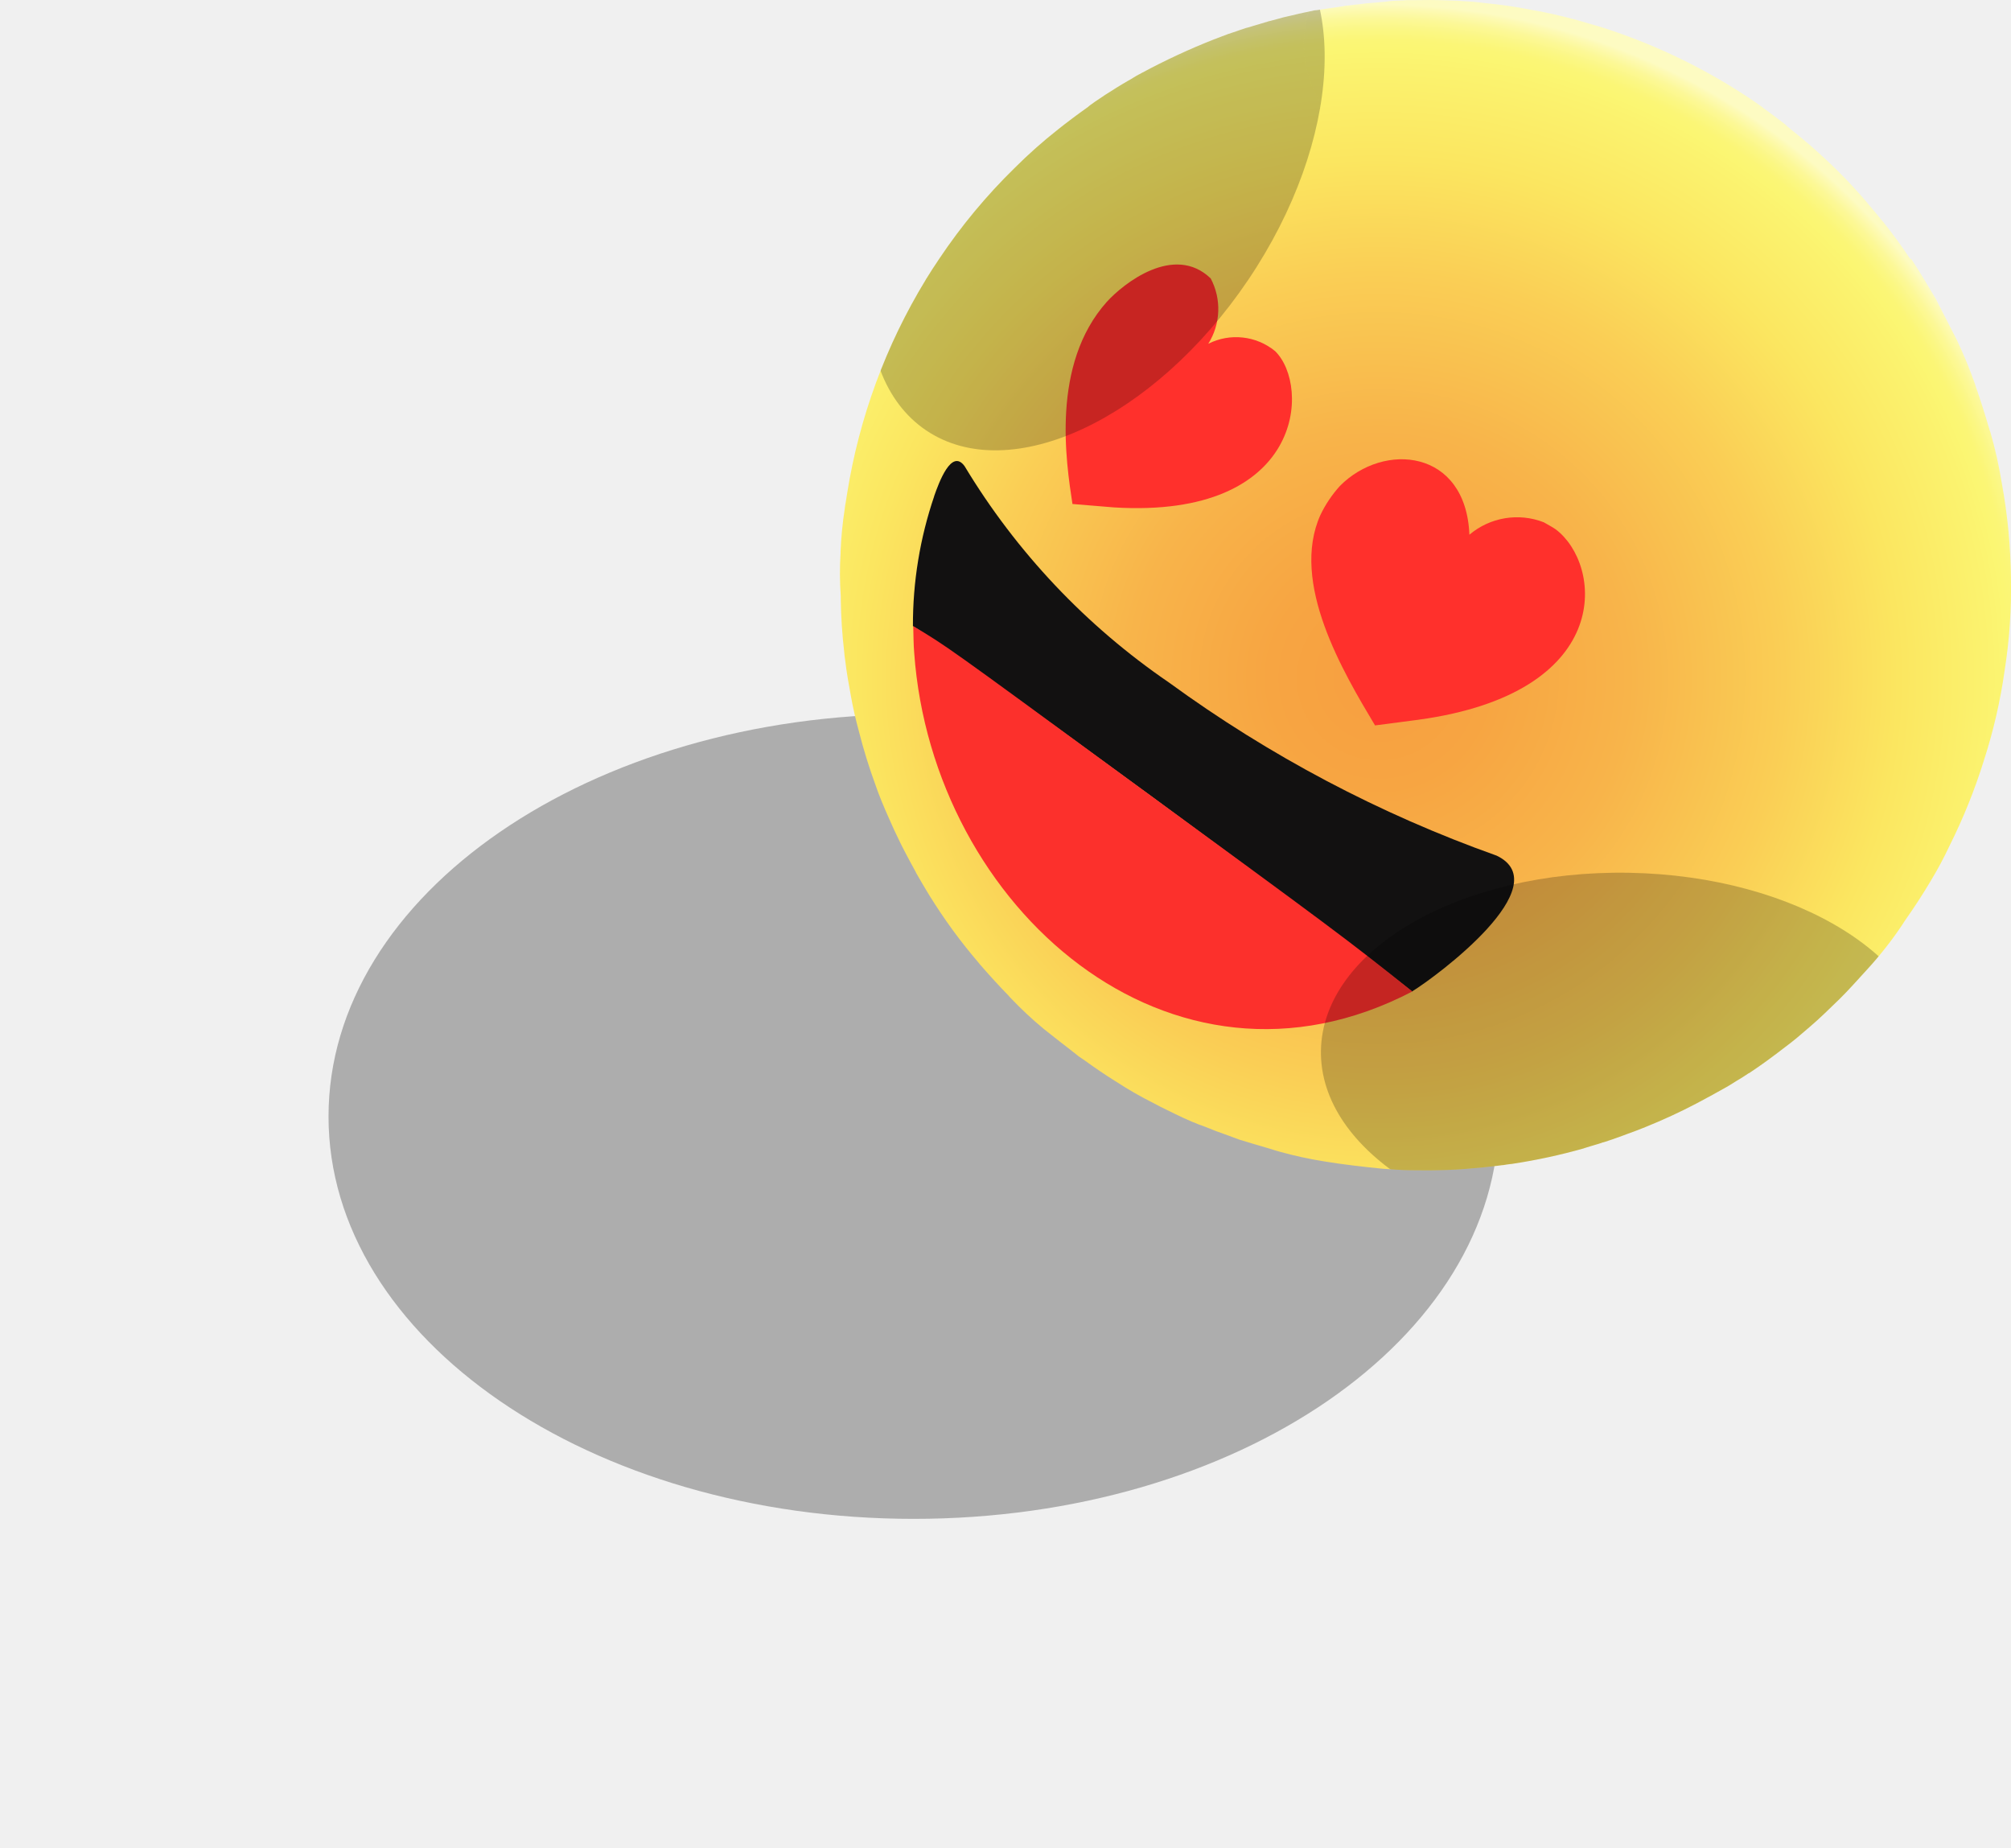
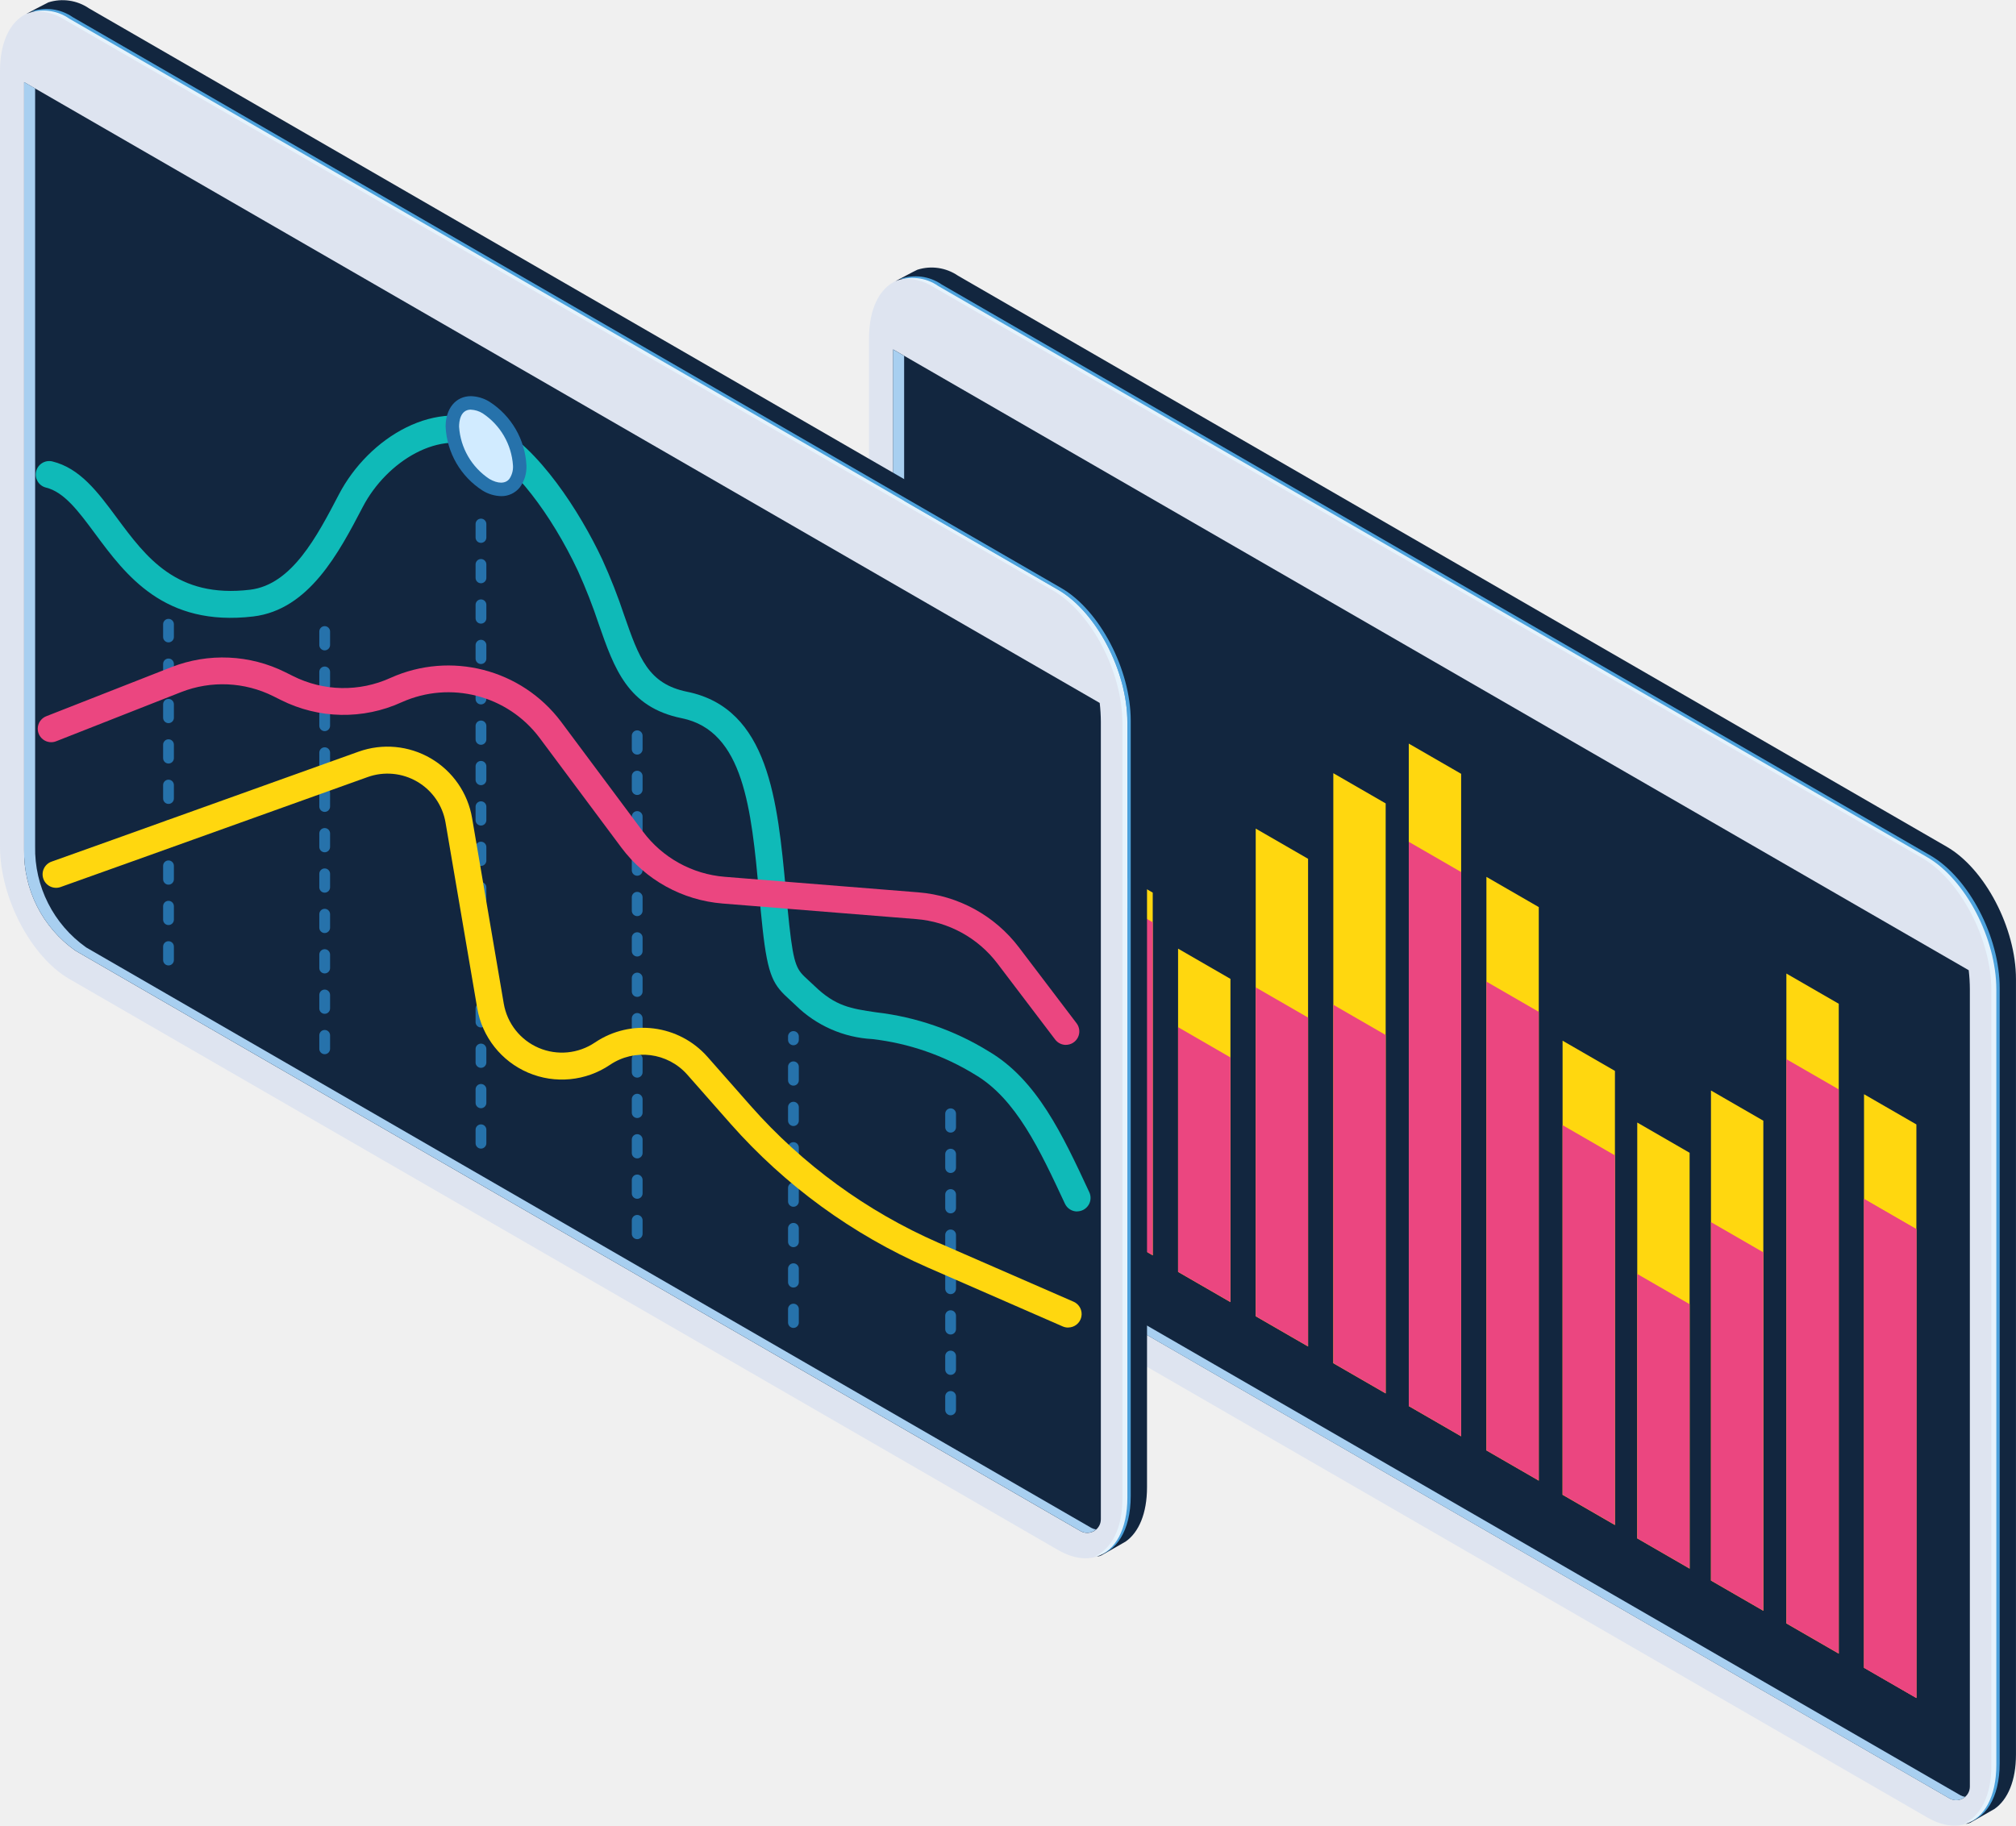
- <svg xmlns="http://www.w3.org/2000/svg" xmlns:xlink="http://www.w3.org/1999/xlink" width="82.478" height="75.758" viewBox="0 0 82.478 75.758">
-   <defs>
-     <radialGradient id="radial-gradient" cx="0.471" cy="0.58" r="0.575" gradientTransform="matrix(-0.999, -0.004, -0.004, 1, 0.933, 0.001)" gradientUnits="objectBoundingBox">
-       <stop offset="0" stop-color="#f79f40" />
-       <stop offset="0.163" stop-color="#f7a542" />
-       <stop offset="0.371" stop-color="#f8b44a" />
-       <stop offset="0.601" stop-color="#face55" />
-       <stop offset="0.771" stop-color="#fbe660" />
-       <stop offset="0.91" stop-color="#fbf36f" />
-       <stop offset="0.932" stop-color="#fbf672" />
-       <stop offset="0.947" stop-color="#fbf676" />
-       <stop offset="0.962" stop-color="#fbf783" />
-       <stop offset="0.978" stop-color="#fcf897" />
-       <stop offset="0.994" stop-color="#fdfab4" />
-       <stop offset="1" stop-color="#fdfbc2" />
-     </radialGradient>
-     <clipPath id="clip-path">
-       <path id="Trazado_116496" data-name="Trazado 116496" d="M52.65,29.84v-.06c0-.11-.03-.77-.15-1.75-.01-.09-.02-.17-.03-.26-.02-.12-.04-.25-.06-.38a23.894,23.894,0,0,0-3.15-8.77c0-.01-.01-.01-.01-.02-.17-.29-.35-.57-.54-.85h0a23.353,23.353,0,0,0-3.06-3.74,20.449,20.449,0,0,0-1.77-1.6c-.39-.32-.78-.62-1.19-.91a.265.265,0,0,1-.06-.05l-.05-.04-.21-.15c-.26-.18-.55-.37-.86-.57h0c-.01-.01-.02-.01-.03-.02-.15-.09-.3-.19-.47-.28-.07-.04-.15-.09-.22-.13s-.12-.07-.19-.11a1.092,1.092,0,0,0-.15-.08,25.413,25.413,0,0,0-2.93-1.4c-.26-.11-.47-.18-.58-.23l-.18-.07-.18-.07c-.01,0-.02-.01-.03-.01l-.04-.01-.3-.1-.04-.01c-.01,0-.03-.01-.04-.01l-.2-.07a2.759,2.759,0,0,0-.27-.08l-.23-.07c-.04-.01-.09-.03-.13-.04-.01,0-.03-.01-.04-.01s-.03-.01-.05-.01a.636.636,0,0,1-.07-.02l-.26-.07-.22-.06c-.07-.02-.14-.03-.21-.05h-.01l-.13-.03-.25-.06-.18-.04a2.049,2.049,0,0,0-.24-.05c-.01,0-.03-.01-.04-.01-.06-.01-.12-.03-.18-.04l-.11-.02-.13-.03h-.02l-.04-.01c-.02,0-.05-.01-.07-.01a1.766,1.766,0,0,1-.2-.04.6.6,0,0,0-.12-.02h0a2.068,2.068,0,0,1-.22-.04l-.19-.03c-.03-.01-.07-.01-.11-.02a.985.985,0,0,0-.17-.02,1,1,0,0,0-.16-.02l-.27-.03-.25-.03c-.03,0-.05-.01-.08-.01h-.02a1.641,1.641,0,0,0-.23-.02l-.34-.03c-.08-.01-.16-.01-.23-.02-.09-.01-.17-.01-.26-.02s-.18-.01-.27-.02A.97.97,0,0,1,29.76,7h-.37c-.48-.01-.96-.01-1.45,0-.11,0-.21,0-.31.01s-.22.01-.32.02c-.07,0-.13.01-.19.01-.16.01-.31.02-.46.04-.05,0-.11.01-.16.01-.22.02-.43.04-.64.07-.1.01-.2.02-.3.04h-.01c-.02,0-.04.01-.06.01q-.24.03-.45.06c-.11.02-.23.04-.34.05-.26.04-.47.08-.61.11-.7.14-1.38.3-2.06.5-.41.11-.77.22-1.21.38a24.021,24.021,0,0,0-5.31,2.61h0c-.17.11-.33.22-.49.33a.265.265,0,0,0-.06.05c-.28.2-.56.4-.84.61a.423.423,0,0,1-.07.05l-.02.02-.02.02c-.01.01-.02.02-.03.02s-.02.01-.03.02c-.08.06-.15.12-.23.18-.15.12-.3.24-.44.36-.08.07-.16.13-.24.2-.16.14-.32.27-.46.4l-.02.02-.02.02c-.03.03-.07.06-.1.09-.75.69-1.21,1.19-1.24,1.22-.23.25-.46.51-.69.77-.16.19-.33.38-.5.59-.01.01-.02.03-.04.04l-.03.03c-.34.42-.69.89-1.08,1.46l-.01.01-.01.01c-.01.01-.01.02-.02.02-.18.26-.36.55-.54.86-.16.26-.32.52-.46.75l-.46.88c-.15.29-.29.56-.42.82a16.758,16.758,0,0,0-.76,1.82h0v.01c-.22.6-.42,1.23-.6,1.84l-.01.02a.037.037,0,0,1-.01.03,17.968,17.968,0,0,0-.5,2.13,23.506,23.506,0,0,0-.17,7.66,22.794,22.794,0,0,0,.82,3.68,23.944,23.944,0,0,0,1.38,3.51,15.311,15.311,0,0,0,.75,1.42c.32.56.68,1.11,1.06,1.66.04.07.09.13.13.2a16,16,0,0,0,1.39,1.8c.34.37.78.88,1.14,1.24s.83.82,1.22,1.15h0c.42.37.6.53.99.83q.72.585,1.47,1.08h.01c.16.11.32.22.49.32.19.12.38.24.55.34.09.05.22.13.36.21a.573.573,0,0,1,.07.04c.15.09.33.18.52.29.04.02.09.05.13.07a22.789,22.789,0,0,0,2.12,1c.18.07.42.17.7.28l.24.09.42.15.3.1.11.03c.01,0,.01,0,.02.01l.16.05a2.759,2.759,0,0,0,.27.08l.26.08c.01,0,.02,0,.02.01a22.1,22.1,0,0,0,2.96.66l.09.01c.08.01.17.03.27.04h.03l.23.03.53.06c.24.03.56.05.79.07s.49.03.74.04h.02c.13.01.25.01.37.01.33.01.77,0,1.1.01s.79-.03,1.13-.05c.72-.06,1.68-.17,2.39-.28a18.747,18.747,0,0,0,1.84-.38c.14-.04.28-.08.43-.12.43-.12.87-.25,1.24-.36l.43-.16c.35-.12.69-.25,1.03-.38l.17-.06c.4-.15.89-.38,1.32-.59.19-.09.37-.18.55-.28a15.71,15.71,0,0,0,1.56-.88c.02-.01.03-.02.05-.03.41-.26.82-.52,1.22-.81.09-.06.18-.12.26-.17l.44-.34c.12-.09.23-.18.35-.27l.66-.52a14.289,14.289,0,0,0,1.37-1.26l.03-.03.07-.07c.35-.35.74-.77,1.2-1.29a.138.138,0,0,0,.03-.04h0a20.958,20.958,0,0,0,2.02-2.71c.01-.01.01-.02.02-.03.19-.3.38-.61.57-.95v-.01h0c.08-.14.16-.29.24-.44.11-.2.22-.41.31-.59l.09-.18c.16-.32.31-.65.47-.99.21-.47.41-.94.56-1.36h0c.26-.7.5-1.44.71-2.23.13-.48.25-.96.33-1.41.1-.48.18-.98.25-1.5.02-.12.03-.23.05-.34.08-.69.14-1.41.16-2.14v-.13C52.68,31.04,52.68,30.45,52.65,29.84Z" transform="translate(-4.654 -6.992)" />
-     </clipPath>
-     <linearGradient id="linear-gradient" x1="-0.166" y1="-323.933" x2="-1.166" y2="-323.933" gradientUnits="objectBoundingBox">
-       <stop offset="0" stop-color="#19b79c" />
-       <stop offset="0.405" stop-color="#1dbb9e" />
-       <stop offset="0.825" stop-color="#2ac8a3" />
-       <stop offset="0.997" stop-color="#31cfa6" />
-     </linearGradient>
-     <linearGradient id="linear-gradient-2" x1="-2.106" y1="-363.238" x2="-3.08" y2="-363.238" xlink:href="#linear-gradient" />
-     <clipPath id="clip-path-2">
-       <path id="Trazado_116504" data-name="Trazado 116504" d="M4.652,29.65v-.06a15.757,15.757,0,0,1,.17-1.74,2.335,2.335,0,0,1,.04-.26c.02-.12.04-.25.06-.38a24.088,24.088,0,0,1,3.22-8.75c0-.01.01-.01.01-.02.18-.29.36-.57.55-.85h0a23.39,23.39,0,0,1,3.09-3.72,20.134,20.134,0,0,1,1.78-1.58q.585-.465,1.2-.9a.265.265,0,0,0,.06-.05l.05-.04.21-.15c.26-.18.55-.37.86-.56h0c.01-.01.02-.01.03-.02.15-.09.31-.19.47-.28a2.53,2.53,0,0,0,.22-.13c.06-.04.12-.07.19-.11.05-.03.1-.05.15-.08a27.308,27.308,0,0,1,2.95-1.37c.26-.1.47-.18.58-.22l.18-.06.18-.06c.01,0,.02-.01.03-.01l.05-.02.3-.1.04-.01c.01,0,.03-.01.04-.01l.2-.06c.08-.02.19-.06.27-.08l.23-.07a.647.647,0,0,0,.13-.04c.01,0,.03-.01.04-.01s.03-.01.05-.01a.637.637,0,0,0,.07-.02l.26-.07.22-.06c.07-.02.14-.03.21-.05h.01l.13-.03c.08-.02.18-.04.25-.06l.18-.04c.08-.02.16-.03.24-.05.01,0,.03-.01.04-.01a1.163,1.163,0,0,0,.18-.04l.11-.01.13-.02h.02l.04-.01c.02,0,.05-.01.07-.01l.2-.03c.04-.01.09-.01.13-.02h0l.22-.03.19-.03a.516.516,0,0,0,.11-.02.985.985,0,0,1,.17-.02c.06-.01.11-.01.16-.02l.27-.03.25-.03c.03,0,.05-.01.08-.01h.02c.07-.01.15-.01.23-.02l.34-.03c.08-.01.16-.01.23-.02a1.569,1.569,0,0,1,.24-.03,2.437,2.437,0,0,1,.27-.01.86.86,0,0,1,.16-.01l.15-.01h.24c.49-.01.97-.01,1.45.01.11,0,.21.01.31.01s.22.01.32.02c.07,0,.13.01.19.01.16.01.31.02.46.04.05.01.11.01.16.02.22.02.43.05.64.07.1.01.2.03.3.04h.01c.02,0,.04.01.06.01.16.02.31.05.45.07l.34.06c.26.05.47.09.6.11.69.14,1.38.31,2.06.52.41.11.76.23,1.21.39a24.178,24.178,0,0,1,5.28,2.65h0c.16.11.33.22.49.34a.265.265,0,0,1,.06.05c.28.2.56.41.83.62a.424.424,0,0,0,.07.05l.02.02.02.02.03.03c.01.01.02.01.02.02.08.06.15.12.22.18.15.12.3.24.44.36.08.07.16.14.24.2.16.14.31.28.46.41l.02.02.02.02c.03.03.07.06.1.09.75.69,1.2,1.2,1.23,1.23.23.25.46.51.68.78.16.19.32.38.49.59.01.01.02.03.04.04l.02.03c.33.42.69.89,1.07,1.47l.04.01.01.01c.01.01.01.02.02.02.17.26.36.56.54.86.16.26.31.53.45.75l.45.88c.15.29.29.56.42.82a18.431,18.431,0,0,1,.75,1.83h0v.01c.21.6.41,1.23.59,1.85l.01.02a.037.037,0,0,0,.01.03,17.59,17.59,0,0,1,.48,2.14,22.71,22.71,0,0,1,.37,3.87,21.465,21.465,0,0,1-.26,3.8,21.96,21.96,0,0,1-.85,3.68,23.286,23.286,0,0,1-1.41,3.5,15.244,15.244,0,0,1-.76,1.42c-.33.56-.69,1.11-1.07,1.65-.04.07-.09.13-.13.2a15.2,15.2,0,0,1-1.41,1.79c-.34.37-.79.88-1.15,1.23s-.84.82-1.22,1.14h0c-.43.37-.6.52-1,.82-.49.38-.98.74-1.48,1.07H41.9c-.16.11-.32.21-.49.31-.19.12-.38.24-.55.33-.09.05-.22.12-.36.2a.574.574,0,0,0-.07.04c-.15.08-.33.18-.52.28-.04.02-.09.05-.13.07a23.108,23.108,0,0,1-2.12.98c-.18.07-.42.17-.71.27l-.24.09-.42.15-.3.1-.11.03c-.01,0-.01,0-.02.01l-.16.05c-.08.02-.19.06-.27.08l-.26.08c-.01,0-.02,0-.02.01a23.962,23.962,0,0,1-2.96.64l-.09.01c-.08.01-.17.02-.27.04H31.8l-.23.03-.53.06c-.24.02-.56.05-.79.07s-.49.03-.74.04h-.02c-.13,0-.25.01-.37.01-.33.01-.77,0-1.1,0s-.79-.04-1.13-.06c-.72-.07-1.68-.18-2.39-.3a16.281,16.281,0,0,1-1.84-.4c-.14-.04-.28-.08-.43-.13-.43-.12-.87-.26-1.24-.37l-.43-.16c-.35-.12-.69-.25-1.03-.39l-.17-.06c-.4-.15-.88-.38-1.32-.6-.19-.09-.37-.18-.55-.28a15.612,15.612,0,0,1-1.55-.89.219.219,0,0,0-.05-.03c-.41-.26-.81-.53-1.21-.82-.09-.06-.17-.12-.25-.17L14,49.97c-.12-.09-.23-.18-.35-.27l-.66-.52a15.233,15.233,0,0,1-1.36-1.27l-.03-.03-.06-.07c-.34-.35-.74-.78-1.19-1.3a.138.138,0,0,1-.03-.04h0a21.889,21.889,0,0,1-2-2.73c-.01-.01-.01-.02-.02-.03-.18-.3-.37-.61-.56-.95v-.01h0c-.08-.14-.16-.29-.24-.44-.11-.21-.22-.41-.31-.59l-.09-.18c-.16-.32-.31-.65-.46-.99-.21-.47-.41-.95-.55-1.36h0a22.441,22.441,0,0,1-.69-2.23c-.13-.48-.24-.96-.32-1.41-.09-.49-.18-.98-.24-1.5-.02-.12-.03-.23-.04-.34a21.166,21.166,0,0,1-.14-2.14v-.13A13.347,13.347,0,0,1,4.652,29.65Z" transform="translate(-4.627 -6.983)" fill="url(#radial-gradient)" />
-     </clipPath>
-   </defs>
-   <g id="Grupo_157926" data-name="Grupo 157926" transform="translate(13.474)">
-     <ellipse id="Elipse_4737" data-name="Elipse 4737" cx="24" cy="16.5" rx="24" ry="16.5" transform="translate(0 29.284)" fill="#0b0b0b" opacity="0.292" style="mix-blend-mode: multiply;isolation: isolate" />
-     <path id="Trazado_116493" data-name="Trazado 116493" d="M4.652,29.65v-.06a15.757,15.757,0,0,1,.17-1.74,2.335,2.335,0,0,1,.04-.26c.02-.12.04-.25.06-.38a24.088,24.088,0,0,1,3.22-8.75c0-.01.01-.01.01-.02.18-.29.36-.57.55-.85h0a23.39,23.39,0,0,1,3.09-3.72,20.134,20.134,0,0,1,1.78-1.58q.585-.465,1.2-.9a.265.265,0,0,0,.06-.05l.05-.04.21-.15c.26-.18.55-.37.86-.56h0c.01-.01.02-.01.03-.02.15-.09.31-.19.47-.28a2.53,2.53,0,0,0,.22-.13c.06-.04.12-.07.19-.11.05-.03.1-.05.15-.08a27.308,27.308,0,0,1,2.95-1.37c.26-.1.47-.18.58-.22l.18-.06.18-.06c.01,0,.02-.01.03-.01l.05-.02.3-.1.04-.01c.01,0,.03-.01.04-.01l.2-.06c.08-.02.19-.06.27-.08l.23-.07a.647.647,0,0,0,.13-.04c.01,0,.03-.01.04-.01s.03-.01.05-.01a.637.637,0,0,0,.07-.02l.26-.07.22-.06c.07-.02.14-.03.21-.05h.01l.13-.03c.08-.02.18-.04.25-.06l.18-.04c.08-.02.16-.03.24-.05.01,0,.03-.01.04-.01a1.163,1.163,0,0,0,.18-.04l.11-.01.13-.02h.02l.04-.01c.02,0,.05-.01.07-.01l.2-.03c.04-.01.09-.01.13-.02h0l.22-.03.19-.03a.516.516,0,0,0,.11-.02.985.985,0,0,1,.17-.02c.06-.01.11-.01.16-.02l.27-.03.25-.03c.03,0,.05-.01.08-.01h.02c.07-.01.15-.01.23-.02l.34-.03c.08-.01.16-.01.23-.02a1.569,1.569,0,0,1,.24-.03,2.437,2.437,0,0,1,.27-.01.86.86,0,0,1,.16-.01l.15-.01h.24c.49-.01.97-.01,1.45.01.11,0,.21.01.31.01s.22.01.32.02c.07,0,.13.01.19.01.16.01.31.02.46.04.05.01.11.01.16.02.22.02.43.05.64.07.1.01.2.03.3.04h.01c.02,0,.04.01.06.01.16.02.31.05.45.07l.34.06c.26.05.47.09.6.11.69.14,1.38.31,2.06.52.41.11.76.23,1.21.39a24.178,24.178,0,0,1,5.28,2.65h0c.16.11.33.22.49.34a.265.265,0,0,1,.06.05c.28.2.56.41.83.62a.424.424,0,0,0,.07.05l.02.02.02.02.03.03c.01.01.02.01.02.02.08.06.15.12.22.18.15.12.3.24.44.36.08.07.16.14.24.2.16.14.31.28.46.41l.02.02.02.02c.03.03.07.06.1.09.75.69,1.2,1.2,1.23,1.23.23.25.46.51.68.78.16.19.32.38.49.59.01.01.02.03.04.04l.02.03c.33.42.69.89,1.07,1.47l.04.01.01.01c.01.01.01.02.02.02.17.26.36.56.54.86.16.26.31.53.45.75l.45.88c.15.29.29.56.42.82a18.431,18.431,0,0,1,.75,1.83h0v.01c.21.6.41,1.23.59,1.85l.01.02a.037.037,0,0,0,.01.03,17.59,17.59,0,0,1,.48,2.14,22.71,22.71,0,0,1,.37,3.87,21.465,21.465,0,0,1-.26,3.8,21.96,21.96,0,0,1-.85,3.68,23.286,23.286,0,0,1-1.41,3.5,15.244,15.244,0,0,1-.76,1.42c-.33.56-.69,1.11-1.07,1.65-.04.07-.09.13-.13.2a15.2,15.2,0,0,1-1.41,1.79c-.34.37-.79.88-1.15,1.23s-.84.82-1.22,1.14h0c-.43.37-.6.52-1,.82-.49.38-.98.74-1.48,1.07H41.9c-.16.11-.32.21-.49.31-.19.12-.38.24-.55.33-.09.05-.22.12-.36.2a.574.574,0,0,0-.07.04c-.15.08-.33.18-.52.28-.04.02-.09.05-.13.07a23.108,23.108,0,0,1-2.12.98c-.18.07-.42.17-.71.27l-.24.09-.42.15-.3.1-.11.03c-.01,0-.01,0-.02.01l-.16.05c-.08.02-.19.06-.27.08l-.26.08c-.01,0-.02,0-.02.01a23.962,23.962,0,0,1-2.96.64l-.09.01c-.08.01-.17.02-.27.04H31.8l-.23.03-.53.06c-.24.02-.56.05-.79.07s-.49.03-.74.04h-.02c-.13,0-.25.01-.37.01-.33.01-.77,0-1.1,0s-.79-.04-1.13-.06c-.72-.07-1.68-.18-2.39-.3a16.281,16.281,0,0,1-1.84-.4c-.14-.04-.28-.08-.43-.13-.43-.12-.87-.26-1.24-.37l-.43-.16c-.35-.12-.69-.25-1.03-.39l-.17-.06c-.4-.15-.88-.38-1.32-.6-.19-.09-.37-.18-.55-.28a15.612,15.612,0,0,1-1.55-.89.219.219,0,0,0-.05-.03c-.41-.26-.81-.53-1.21-.82-.09-.06-.17-.12-.25-.17L14,49.97c-.12-.09-.23-.18-.35-.27l-.66-.52a15.233,15.233,0,0,1-1.36-1.27l-.03-.03-.06-.07c-.34-.35-.74-.78-1.19-1.3a.138.138,0,0,1-.03-.04h0a21.889,21.889,0,0,1-2-2.73c-.01-.01-.01-.02-.02-.03-.18-.3-.37-.61-.56-.95v-.01h0c-.08-.14-.16-.29-.24-.44-.11-.21-.22-.41-.31-.59l-.09-.18c-.16-.32-.31-.65-.46-.99-.21-.47-.41-.95-.55-1.36h0a22.441,22.441,0,0,1-.69-2.23c-.13-.48-.24-.96-.32-1.41-.09-.49-.18-.98-.24-1.5-.02-.12-.03-.23-.04-.34a21.166,21.166,0,0,1-.14-2.14v-.13A13.347,13.347,0,0,1,4.652,29.65Z" transform="translate(16.349 -6.983)" fill="url(#radial-gradient)" />
-     <g id="Grupo_86225" data-name="Grupo 86225" transform="translate(20.955 0.009)" clip-path="url(#clip-path)">
-       <path id="Trazado_116494" data-name="Trazado 116494" d="M50.67,21.64a4.37,4.37,0,0,1,.18-.46C50.8,21.33,50.74,21.48,50.67,21.64Z" transform="translate(-48.844 -6.992)" fill="url(#linear-gradient)" />
-       <path id="Trazado_116495" data-name="Trazado 116495" d="M4.7,34.92c.03-.14.05-.28.08-.41C4.75,34.65,4.73,34.79,4.7,34.92Z" transform="translate(43.196 -6.992)" fill="url(#linear-gradient-2)" />
+ <svg xmlns="http://www.w3.org/2000/svg" width="149.73" height="135.629" viewBox="0 0 149.73 135.629">
+   <g id="Grupo_1044044" data-name="Grupo 1044044" transform="translate(-494.285 -150.941)">
+     <g id="Grupo_980482" data-name="Grupo 980482">
+       <path id="Trazado_654702" data-name="Trazado 654702" d="M637.408,285.952,563.974,243.53c-2.843-1.641-5.147-6.044-5.147-9.835V176.087c0-3.79,2.3-5.532,5.147-3.891l73.434,42.422c2.843,1.641,5.148,6.045,5.148,9.836v57.607C642.556,285.852,640.251,287.594,637.408,285.952Z" fill="#dee4f0" />
+       <path id="Trazado_654703" data-name="Trazado 654703" d="M638.867,213.843l-73.434-42.422a3.477,3.477,0,0,0-3.012-.442c-.108.041-1.543.8-1.644.86l-.005,0a3.367,3.367,0,0,1,3.2.354l73.434,42.422c2.843,1.641,5.148,6.045,5.148,9.836v57.607c0,2.365-.9,3.933-2.264,4.379a.86.86,0,0,0,.451-.154c.065-.038,1.623-.916,1.685-.96.978-.685,1.587-2.092,1.587-4.04V223.679C644.015,219.888,641.71,215.484,638.867,213.843Z" fill="#12263f" />
+       <path id="Trazado_654704" data-name="Trazado 654704" d="M637.655,214.494l-73.434-42.421a3.412,3.412,0,0,0-3.1-.4,3.809,3.809,0,0,1,2.483.582l73.433,42.422c2.843,1.641,5.148,6.045,5.148,9.835v57.608c0,2.236-.8,3.751-2.047,4.287,1.588-.252,2.665-1.883,2.665-4.473V224.33C642.8,220.539,640.5,216.136,637.655,214.494Z" fill="#3f92d1" style="mix-blend-mode: screen;isolation: isolate" />
+       <path id="Trazado_654705" data-name="Trazado 654705" d="M560.619,176.9v57a8.978,8.978,0,0,0,3.8,7.522l74.534,43.053.124.071a1.01,1.01,0,0,0,1.511-.877v-59.25a12.383,12.383,0,0,0-.085-1.4Z" fill="#12263f" />
+       <path id="Trazado_654706" data-name="Trazado 654706" d="M639.894,284.317l-.124-.071-74.534-43.052a8.982,8.982,0,0,1-3.8-7.523V177.376l-.818-.473v57a8.978,8.978,0,0,0,3.8,7.522l74.534,43.053.124.071a1,1,0,0,0,1.161-.12A.986.986,0,0,1,639.894,284.317Z" fill="#a8cff0" />
+       <g id="Grupo_980481" data-name="Grupo 980481">
+         <path id="Trazado_654707" data-name="Trazado 654707" d="M597.2,210.627l-3.889-2.245v43.832l3.889,2.245Z" fill="#ffd70f" />
+         <path id="Trazado_654708" data-name="Trazado 654708" d="M602.805,208.429l-3.889-2.245V255.4l3.889,2.245Z" fill="#ffd70f" />
+         <path id="Trazado_654709" data-name="Trazado 654709" d="M608.571,218.33l-3.889-2.246v42.608l3.889,2.245Z" fill="#ffd70f" />
+         <path id="Trazado_654710" data-name="Trazado 654710" d="M581.782,221.417V245.43l3.889,2.245V223.663Z" fill="#ffd70f" />
+         <path id="Trazado_654711" data-name="Trazado 654711" d="M591.437,214.742l-3.889-2.245v36.229l3.889,2.245Z" fill="#ffd70f" />
+         <path id="Trazado_654712" data-name="Trazado 654712" d="M614.228,230.5l-3.889-2.245v33.735l3.889,2.246Z" fill="#ffd70f" />
+         <path id="Trazado_654713" data-name="Trazado 654713" d="M619.774,236.582l-3.889-2.246v30.891l3.889,2.246Z" fill="#ffd70f" />
+         <path id="Trazado_654714" data-name="Trazado 654714" d="M579.9,217.255l-3.889-2.246v26.944L579.9,244.2Z" fill="#ffd70f" />
+         <path id="Trazado_654715" data-name="Trazado 654715" d="M564.482,218.846v16.325l3.889,2.246V221.091Z" fill="#ffd70f" />
+         <path id="Trazado_654716" data-name="Trazado 654716" d="M574.137,212.442l-3.889-2.245v28.269l3.889,2.245Z" fill="#ffd70f" />
+         <path id="Trazado_654717" data-name="Trazado 654717" d="M597.2,227.832l-3.889-2.245v26.627l3.889,2.245Z" fill="#eb4680" />
+         <path id="Trazado_654718" data-name="Trazado 654718" d="M602.805,215.726l-3.889-2.246V255.4l3.889,2.245Z" fill="#eb4680" />
+         <path id="Trazado_654719" data-name="Trazado 654719" d="M608.571,226.111l-3.889-2.245v34.828l3.889,2.245Z" fill="#eb4680" />
+         <path id="Trazado_654720" data-name="Trazado 654720" d="M581.782,227.251V245.43l3.889,2.245V229.5Z" fill="#eb4680" />
+         <path id="Trazado_654721" data-name="Trazado 654721" d="M591.437,226.539l-3.889-2.246v24.432l3.889,2.245Z" fill="#eb4680" />
+         <path id="Trazado_654722" data-name="Trazado 654722" d="M579.9,219.459l-3.889-2.246v24.74L579.9,244.2Z" fill="#eb4680" />
+         <path id="Trazado_654723" data-name="Trazado 654723" d="M564.482,230.443v4.728l3.889,2.246v-4.728Z" fill="#eb4680" />
+         <path id="Trazado_654724" data-name="Trazado 654724" d="M574.137,230.452l-3.889-2.245v10.259l3.889,2.245Z" fill="#eb4680" />
+         <path id="Trazado_654725" data-name="Trazado 654725" d="M614.228,236.777l-3.889-2.246v27.456l3.889,2.246Z" fill="#eb4680" />
+         <path id="Trazado_654726" data-name="Trazado 654726" d="M619.774,247.83l-3.889-2.245v19.643l3.889,2.246Z" fill="#eb4680" />
+         <g id="Grupo_980480" data-name="Grupo 980480">
+           <path id="Trazado_654727" data-name="Trazado 654727" d="M625.249,234.2l-3.889-2.245V268.36l3.889,2.245Z" fill="#ffd70f" />
+           <path id="Trazado_654728" data-name="Trazado 654728" d="M630.851,225.512l-3.89-2.246v48.278l3.89,2.246Z" fill="#ffd70f" />
+           <path id="Trazado_654729" data-name="Trazado 654729" d="M636.617,234.477l-3.889-2.246V274.84l3.889,2.245Z" fill="#ffd70f" />
+           <path id="Trazado_654730" data-name="Trazado 654730" d="M625.249,243.979l-3.889-2.245V268.36l3.889,2.245Z" fill="#eb4680" />
+           <path id="Trazado_654731" data-name="Trazado 654731" d="M630.851,231.873l-3.89-2.245v41.917l3.89,2.246Z" fill="#eb4680" />
+           <path id="Trazado_654732" data-name="Trazado 654732" d="M636.617,242.258l-3.889-2.246V274.84l3.889,2.245Z" fill="#eb4680" />
+           <path id="Trazado_654733" data-name="Trazado 654733" d="M636.617,242.258l-3.889-2.246V274.84l3.889,2.245Z" fill="#eb4680" />
+         </g>
+       </g>
    </g>
-     <path id="Trazado_116497" data-name="Trazado 116497" d="M25.873,27.33A16.375,16.375,0,0,0,25,32.66c2.26,1.39,16.97,12.2,20.47,14.98,1.03-.63,6.02-4.35,3.47-5.57a52.925,52.925,0,0,1-13.44-7.1,28.664,28.664,0,0,1-8.38-8.87c-.54-.75-1.06.69-1.25,1.23" transform="translate(-1.032 -6.983)" fill="#121111" />
-     <path id="Trazado_116499" data-name="Trazado 116499" d="M29.22,33.76c.75,10.43,10.52,19.05,20.43,13.88-2.65-2.12-3.33-2.62-11.66-8.71-7.45-5.46-7.45-5.46-8.81-6.27.01.33.01.77.04,1.1" transform="translate(-5.199 -6.983)" fill="#fc302c" />
-     <g id="Grupo_86231" data-name="Grupo 86231" transform="translate(40.307 18.833)">
-       <path id="Trazado_116501" data-name="Trazado 116501" d="M22.473,28.1c-1.25,2.78.93,6.44,2.24,8.63.65-.09,1.52-.19,2.17-.29,7.67-1.22,7.14-6.32,5.24-7.75-.14-.1-.34-.2-.49-.29a3.024,3.024,0,0,0-3.05.51c-.14-3.51-3.51-3.82-5.31-2a4.969,4.969,0,0,0-.8,1.19" transform="translate(-22.099 -25.816)" fill="#ff302c" />
-     </g>
-     <g id="Grupo_86232" data-name="Grupo 86232" transform="translate(30.232 10.846)">
-       <path id="Trazado_116503" data-name="Trazado 116503" d="M35.806,19.36c-2.3,2.57-1.67,6.58-1.41,8.29.51.04,1.19.1,1.7.14,7.78.48,8.08-4.98,6.61-6.41a2.529,2.529,0,0,0-2.74-.3,2.679,2.679,0,0,0,.1-2.68c-1.5-1.44-3.58.21-4.26.96" transform="translate(-34.117 -17.829)" fill="#ff302c" />
-     </g>
-     <g id="Enmascarar_grupo_59" data-name="Enmascarar grupo 59" transform="translate(20.976 0)" clip-path="url(#clip-path-2)">
-       <g id="Grupo_86233" data-name="Grupo 86233" transform="translate(-2.683 -7.272)" opacity="0.561" style="mix-blend-mode: multiply;isolation: isolate">
-         <g id="Grupo_86230" data-name="Grupo 86230" transform="translate(0)">
-           <ellipse id="Elipse_4734" data-name="Elipse 4734" cx="12.5" cy="7.5" rx="12.5" ry="7.5" transform="translate(21.707 1.557)" fill="#fff" opacity="0.743" />
-           <ellipse id="Elipse_4735" data-name="Elipse 4735" cx="12.5" cy="7.5" rx="12.5" ry="7.5" transform="translate(26.415 8.388) rotate(124)" opacity="0.387" />
-           <ellipse id="Elipse_4736" data-name="Elipse 4736" cx="12.5" cy="7.5" rx="12.5" ry="7.5" transform="matrix(-1, -0.017, 0.017, -1, 47.282, 58.274)" opacity="0.387" />
+     <g id="Grupo_980494" data-name="Grupo 980494">
+       <path id="Trazado_654734" data-name="Trazado 654734" d="M572.866,266.091l-73.433-42.422c-2.843-1.642-5.148-6.045-5.148-9.836V156.226c0-3.791,2.3-5.533,5.148-3.892l73.433,42.422c2.843,1.642,5.148,6.045,5.148,9.836V262.2C578.014,265.99,575.709,267.732,572.866,266.091Z" fill="#dee4f0" />
+       <path id="Trazado_654735" data-name="Trazado 654735" d="M574.325,193.981l-73.433-42.422a3.482,3.482,0,0,0-3.013-.442c-.107.042-1.543.8-1.644.86l0,0a3.369,3.369,0,0,1,3.2.354l73.433,42.422c2.843,1.642,5.148,6.045,5.148,9.836V262.2c0,2.366-.9,3.933-2.264,4.379a.858.858,0,0,0,.451-.154c.065-.037,1.623-.916,1.685-.96.978-.684,1.587-2.092,1.587-4.04V203.817C579.473,200.026,577.168,195.623,574.325,193.981Z" fill="#12263f" />
+       <path id="Trazado_654736" data-name="Trazado 654736" d="M573.113,194.633,499.68,152.211a3.416,3.416,0,0,0-3.1-.4,3.8,3.8,0,0,1,2.483.581L572.5,194.818c2.843,1.641,5.148,6.045,5.148,9.836v57.607c0,2.236-.806,3.751-2.048,4.288,1.589-.252,2.665-1.884,2.665-4.473V204.468C578.261,200.678,575.956,196.274,573.113,194.633Z" fill="#3f92d1" style="mix-blend-mode: screen;isolation: isolate" />
+       <path id="Trazado_654737" data-name="Trazado 654737" d="M496.077,157.042v57a8.982,8.982,0,0,0,3.8,7.523l74.534,43.052.124.071a1.01,1.01,0,0,0,1.511-.877V204.563a12.649,12.649,0,0,0-.085-1.4Z" fill="#12263f" />
+       <path id="Trazado_654738" data-name="Trazado 654738" d="M575.352,264.455l-.124-.07-74.534-43.053a8.98,8.98,0,0,1-3.8-7.522v-56.3l-.818-.472v57a8.982,8.982,0,0,0,3.8,7.523l74.534,43.052.124.071a1,1,0,0,0,1.16-.12A.972.972,0,0,1,575.352,264.455Z" fill="#a8cff0" />
+       <g id="Grupo_980493" data-name="Grupo 980493">
+         <g id="Grupo_980483" data-name="Grupo 980483">
+           <path id="Trazado_654739" data-name="Trazado 654739" d="M574.285,240.942a1,1,0,0,1-.907-.578c-1.864-4-3.625-7.782-6.666-9.582a18.6,18.6,0,0,0-7.638-2.647,8.775,8.775,0,0,1-5.688-2.506c-.159-.153-.3-.285-.436-.406-1.2-1.091-1.63-1.655-2.03-5.325-.095-.866-.177-1.749-.26-2.632-.576-6.187-1.12-12.03-5.742-12.968-4.01-.815-5.009-3.679-6.166-7a40.261,40.261,0,0,0-1.54-3.936c-2.005-4.276-4.837-7.907-7.049-9.034-3.164-1.613-7.171.9-8.928,4.262-1.779,3.407-3.994,7.648-8.135,8.148-6.626.786-9.466-3.066-11.76-6.16-1.229-1.658-2.289-3.088-3.648-3.416a1,1,0,0,1,.469-1.944c2.065.5,3.386,2.28,4.783,4.166,2.194,2.96,4.453,6.022,9.917,5.368,3.095-.374,4.957-3.941,6.6-7.089,2.189-4.191,7.254-7.343,11.609-5.116,3.181,1.62,6.271,6.381,7.951,9.966a41.711,41.711,0,0,1,1.619,4.127c1.11,3.183,1.781,5.1,4.675,5.692,6.078,1.235,6.717,8.1,7.336,14.743.081.873.162,1.745.256,2.6.339,3.1.582,3.327,1.39,4.063.145.133.3.278.478.446,1.569,1.518,2.7,1.686,4.586,1.964a20.347,20.347,0,0,1,8.368,2.906c3.575,2.116,5.462,6.168,7.46,10.46a1,1,0,0,1-.905,1.421Z" fill="#0fbab8" />
+         </g>
+         <g id="Grupo_980484" data-name="Grupo 980484">
+           <path id="Trazado_654740" data-name="Trazado 654740" d="M553.214,249.594a.4.4,0,0,1-.4-.4v-1a.4.4,0,0,1,.8,0v1A.4.4,0,0,1,553.214,249.594Zm0-3a.4.4,0,0,1-.4-.4v-1a.4.4,0,0,1,.8,0v1A.4.4,0,0,1,553.214,246.594Zm0-3a.4.4,0,0,1-.4-.4v-1a.4.4,0,0,1,.8,0v1A.4.4,0,0,1,553.214,243.594Zm0-3a.4.4,0,0,1-.4-.4v-1a.4.4,0,0,1,.8,0v1A.4.4,0,0,1,553.214,240.594Zm0-3a.4.4,0,0,1-.4-.4v-1a.4.4,0,0,1,.8,0v1A.4.4,0,0,1,553.214,237.594Zm0-3a.4.4,0,0,1-.4-.4v-1a.4.4,0,0,1,.8,0v1A.4.4,0,0,1,553.214,234.594Zm0-3a.4.4,0,0,1-.4-.4v-1a.4.4,0,0,1,.8,0v1A.4.4,0,0,1,553.214,231.594Zm0-3a.4.4,0,0,1-.4-.4v-.251a.4.4,0,0,1,.8,0v.251A.4.4,0,0,1,553.214,228.594Z" fill="#2672ab" />
+         </g>
+         <g id="Grupo_980485" data-name="Grupo 980485">
+           <path id="Trazado_654741" data-name="Trazado 654741" d="M564.888,256.083a.4.4,0,0,1-.4-.4v-1a.4.4,0,1,1,.8,0v1A.4.4,0,0,1,564.888,256.083Zm0-3a.4.4,0,0,1-.4-.4v-1a.4.4,0,1,1,.8,0v1A.4.4,0,0,1,564.888,253.083Zm0-3a.4.4,0,0,1-.4-.4v-1a.4.4,0,1,1,.8,0v1A.4.4,0,0,1,564.888,250.083Zm0-3a.4.4,0,0,1-.4-.4v-1a.4.4,0,1,1,.8,0v1A.4.4,0,0,1,564.888,247.083Zm0-3a.4.4,0,0,1-.4-.4v-1a.4.4,0,1,1,.8,0v1A.4.4,0,0,1,564.888,244.083Zm0-3a.4.4,0,0,1-.4-.4v-1a.4.4,0,1,1,.8,0v1A.4.4,0,0,1,564.888,241.083Zm0-3a.4.4,0,0,1-.4-.4v-1a.4.4,0,1,1,.8,0v1A.4.4,0,0,1,564.888,238.083Zm0-3a.4.4,0,0,1-.4-.4v-1a.4.4,0,1,1,.8,0v1A.4.4,0,0,1,564.888,235.083Z" fill="#2672ab" />
+         </g>
+         <g id="Grupo_980486" data-name="Grupo 980486">
+           <path id="Trazado_654742" data-name="Trazado 654742" d="M541.61,243a.4.4,0,0,1-.4-.4v-1a.4.4,0,1,1,.8,0v1A.4.4,0,0,1,541.61,243Zm0-3a.4.4,0,0,1-.4-.4v-1a.4.4,0,1,1,.8,0v1A.4.4,0,0,1,541.61,240Zm0-3a.4.4,0,0,1-.4-.4v-1a.4.4,0,1,1,.8,0v1A.4.4,0,0,1,541.61,237Zm0-3a.4.4,0,0,1-.4-.4v-1a.4.4,0,1,1,.8,0v1A.4.4,0,0,1,541.61,234Zm0-3a.4.4,0,0,1-.4-.4v-1a.4.4,0,1,1,.8,0v1A.4.4,0,0,1,541.61,231Zm0-3a.4.4,0,0,1-.4-.4v-1a.4.4,0,1,1,.8,0v1A.4.4,0,0,1,541.61,228Zm0-3a.4.4,0,0,1-.4-.4v-1a.4.4,0,1,1,.8,0v1A.4.4,0,0,1,541.61,225Zm0-3a.4.4,0,0,1-.4-.4v-1a.4.4,0,1,1,.8,0v1A.4.4,0,0,1,541.61,222Zm0-3a.4.4,0,0,1-.4-.4v-1a.4.4,0,1,1,.8,0v1A.4.4,0,0,1,541.61,219Zm0-3a.4.4,0,0,1-.4-.4v-1a.4.4,0,1,1,.8,0v1A.4.4,0,0,1,541.61,216Zm0-3a.4.4,0,0,1-.4-.4v-1a.4.4,0,1,1,.8,0v1A.4.4,0,0,1,541.61,213Zm0-3a.4.4,0,0,1-.4-.4v-1a.4.4,0,1,1,.8,0v1A.4.4,0,0,1,541.61,210Zm0-3a.4.4,0,0,1-.4-.4v-1a.4.4,0,1,1,.8,0v1A.4.4,0,0,1,541.61,207Z" fill="#2672ab" />
+         </g>
+         <g id="Grupo_980487" data-name="Grupo 980487">
+           <path id="Trazado_654743" data-name="Trazado 654743" d="M530.007,236.272a.4.4,0,0,1-.4-.4v-1a.4.4,0,0,1,.8,0v1A.4.4,0,0,1,530.007,236.272Zm0-3a.4.4,0,0,1-.4-.4v-1a.4.4,0,0,1,.8,0v1A.4.4,0,0,1,530.007,233.272Zm0-3a.4.4,0,0,1-.4-.4v-1a.4.4,0,0,1,.8,0v1A.4.4,0,0,1,530.007,230.272Zm0-3a.4.4,0,0,1-.4-.4v-1a.4.4,0,0,1,.8,0v1A.4.4,0,0,1,530.007,227.272Zm0-3a.4.4,0,0,1-.4-.4v-1a.4.4,0,0,1,.8,0v1A.4.4,0,0,1,530.007,224.272Zm0-3a.4.4,0,0,1-.4-.4v-1a.4.4,0,0,1,.8,0v1A.4.4,0,0,1,530.007,221.272Zm0-3a.4.4,0,0,1-.4-.4v-1a.4.4,0,0,1,.8,0v1A.4.4,0,0,1,530.007,218.272Zm0-3a.4.4,0,0,1-.4-.4v-1a.4.4,0,0,1,.8,0v1A.4.4,0,0,1,530.007,215.272Zm0-3a.4.4,0,0,1-.4-.4v-1a.4.4,0,0,1,.8,0v1A.4.4,0,0,1,530.007,212.272Zm0-3a.4.4,0,0,1-.4-.4v-1a.4.4,0,0,1,.8,0v1A.4.4,0,0,1,530.007,209.272Zm0-3a.4.4,0,0,1-.4-.4v-1a.4.4,0,0,1,.8,0v1A.4.4,0,0,1,530.007,206.272Zm0-3a.4.4,0,0,1-.4-.4v-1a.4.4,0,0,1,.8,0v1A.4.4,0,0,1,530.007,203.272Zm0-3a.4.4,0,0,1-.4-.4v-1a.4.4,0,0,1,.8,0v1A.4.4,0,0,1,530.007,200.271Zm0-3a.4.4,0,0,1-.4-.4v-1a.4.4,0,0,1,.8,0v1A.4.4,0,0,1,530.007,197.271Zm0-3a.4.4,0,0,1-.4-.4v-1a.4.4,0,0,1,.8,0v1A.4.4,0,0,1,530.007,194.271Zm0-3a.4.4,0,0,1-.4-.4v-1a.4.4,0,0,1,.8,0v1A.4.4,0,0,1,530.007,191.271Z" fill="#2672ab" />
+         </g>
+         <g id="Grupo_980488" data-name="Grupo 980488">
+           <path id="Trazado_654744" data-name="Trazado 654744" d="M518.4,229.258a.4.4,0,0,1-.4-.4v-1a.4.4,0,0,1,.8,0v1A.4.4,0,0,1,518.4,229.258Zm0-3a.4.4,0,0,1-.4-.4v-1a.4.4,0,0,1,.8,0v1A.4.4,0,0,1,518.4,226.258Zm0-3a.4.4,0,0,1-.4-.4v-1a.4.4,0,0,1,.8,0v1A.4.4,0,0,1,518.4,223.258Zm0-3a.4.4,0,0,1-.4-.4v-1a.4.4,0,0,1,.8,0v1A.4.4,0,0,1,518.4,220.258Zm0-3a.4.4,0,0,1-.4-.4v-1a.4.4,0,0,1,.8,0v1A.4.4,0,0,1,518.4,217.258Zm0-3a.4.4,0,0,1-.4-.4v-1a.4.4,0,0,1,.8,0v1A.4.4,0,0,1,518.4,214.258Zm0-3a.4.4,0,0,1-.4-.4v-1a.4.4,0,0,1,.8,0v1A.4.4,0,0,1,518.4,211.258Zm0-3a.4.4,0,0,1-.4-.4v-1a.4.4,0,0,1,.8,0v1A.4.4,0,0,1,518.4,208.258Zm0-3a.4.4,0,0,1-.4-.4v-1a.4.4,0,0,1,.8,0v1A.4.4,0,0,1,518.4,205.258Zm0-3a.4.4,0,0,1-.4-.4v-1a.4.4,0,0,1,.8,0v1A.4.4,0,0,1,518.4,202.258Zm0-3a.4.4,0,0,1-.4-.4v-1a.4.4,0,0,1,.8,0v1A.4.4,0,0,1,518.4,199.257Z" fill="#2672ab" />
+         </g>
+         <g id="Grupo_980489" data-name="Grupo 980489">
+           <path id="Trazado_654745" data-name="Trazado 654745" d="M506.8,222.664a.4.4,0,0,1-.4-.4v-1a.4.4,0,1,1,.8,0v1A.4.4,0,0,1,506.8,222.664Zm0-3a.4.4,0,0,1-.4-.4v-1a.4.4,0,1,1,.8,0v1A.4.4,0,0,1,506.8,219.664Zm0-3a.4.4,0,0,1-.4-.4v-1a.4.4,0,1,1,.8,0v1A.4.4,0,0,1,506.8,216.664Zm0-3a.4.4,0,0,1-.4-.4v-1a.4.4,0,1,1,.8,0v1A.4.4,0,0,1,506.8,213.664Zm0-3a.4.4,0,0,1-.4-.4v-1a.4.4,0,1,1,.8,0v1A.4.4,0,0,1,506.8,210.664Zm0-3a.4.4,0,0,1-.4-.4v-1a.4.4,0,1,1,.8,0v1A.4.4,0,0,1,506.8,207.664Zm0-3a.4.4,0,0,1-.4-.4v-1a.4.4,0,1,1,.8,0v1A.4.4,0,0,1,506.8,204.664Zm0-3a.4.4,0,0,1-.4-.4v-1a.4.4,0,0,1,.8,0v1A.4.4,0,0,1,506.8,201.664Zm0-3a.4.4,0,0,1-.4-.4v-.947a.4.4,0,0,1,.8,0v.947A.4.4,0,0,1,506.8,198.664Z" fill="#2672ab" />
+         </g>
+         <g id="Grupo_980490" data-name="Grupo 980490">
+           <path id="Trazado_654746" data-name="Trazado 654746" d="M527.881,182.646a5.513,5.513,0,0,0,2.5,4.315c1.381.8,2.5.159,2.5-1.427a5.515,5.515,0,0,0-2.5-4.315C529,180.422,527.881,181.06,527.881,182.646Z" fill="#d1ebff" />
+           <path id="Trazado_654747" data-name="Trazado 654747" d="M531.506,187.8h0a2.757,2.757,0,0,1-1.373-.41,5.985,5.985,0,0,1-2.752-4.749c0-1.357.755-2.269,1.879-2.269a2.763,2.763,0,0,1,1.373.41,5.985,5.985,0,0,1,2.752,4.748,2.553,2.553,0,0,1-.493,1.619A1.74,1.74,0,0,1,531.506,187.8Zm-2.246-6.428c-.793,0-.879.888-.879,1.269a5.041,5.041,0,0,0,2.252,3.882c.623.361,1.182.37,1.479,0a1.589,1.589,0,0,0,.273-.993,5.047,5.047,0,0,0-2.252-3.882A1.81,1.81,0,0,0,529.26,181.376Z" fill="#2672ab" />
+         </g>
+         <g id="Grupo_980491" data-name="Grupo 980491">
+           <path id="Trazado_654748" data-name="Trazado 654748" d="M573.451,228.567a1,1,0,0,1-.8-.4l-4.286-5.646a8.416,8.416,0,0,0-6.029-3.3l-14.385-1.156a10.421,10.421,0,0,1-7.518-4.158l-6.083-8.163a8.47,8.47,0,0,0-10.231-2.633,10.366,10.366,0,0,1-8.969-.165l-.566-.283a8.436,8.436,0,0,0-6.839-.308L498.482,206a1,1,0,1,1-.73-1.861l9.265-3.636a10.436,10.436,0,0,1,8.463.38l.567.283a8.383,8.383,0,0,0,7.246.134,10.475,10.475,0,0,1,12.662,3.258l6.083,8.163a8.415,8.415,0,0,0,6.075,3.359l14.385,1.155a10.425,10.425,0,0,1,7.463,4.084l4.286,5.646a1,1,0,0,1-.8,1.6Z" fill="#eb4680" />
+         </g>
+         <g id="Grupo_980492" data-name="Grupo 980492">
+           <path id="Trazado_654749" data-name="Trazado 654749" d="M573.616,249.567a1,1,0,0,1-.4-.083L563.179,245.1a42,42,0,0,1-14.628-10.665l-3.221-3.657a4.385,4.385,0,0,0-5.739-.731,6.378,6.378,0,0,1-9.863-4.21l-2.351-13.78a4.374,4.374,0,0,0-5.788-3.387c-14.875,5.336-22.554,8.087-22.822,8.176a1,1,0,0,1-.634-1.9c.208-.07,4.328-1.543,22.78-8.162a6.374,6.374,0,0,1,8.435,4.934L531.7,225.5a4.38,4.38,0,0,0,6.771,2.89,6.389,6.389,0,0,1,8.36,1.065l3.221,3.656a40.01,40.01,0,0,0,13.927,10.155l10.04,4.38a1,1,0,0,1-.4,1.917Z" fill="#ffd70f" />
        </g>
      </g>
    </g>
  </g>
</svg>
